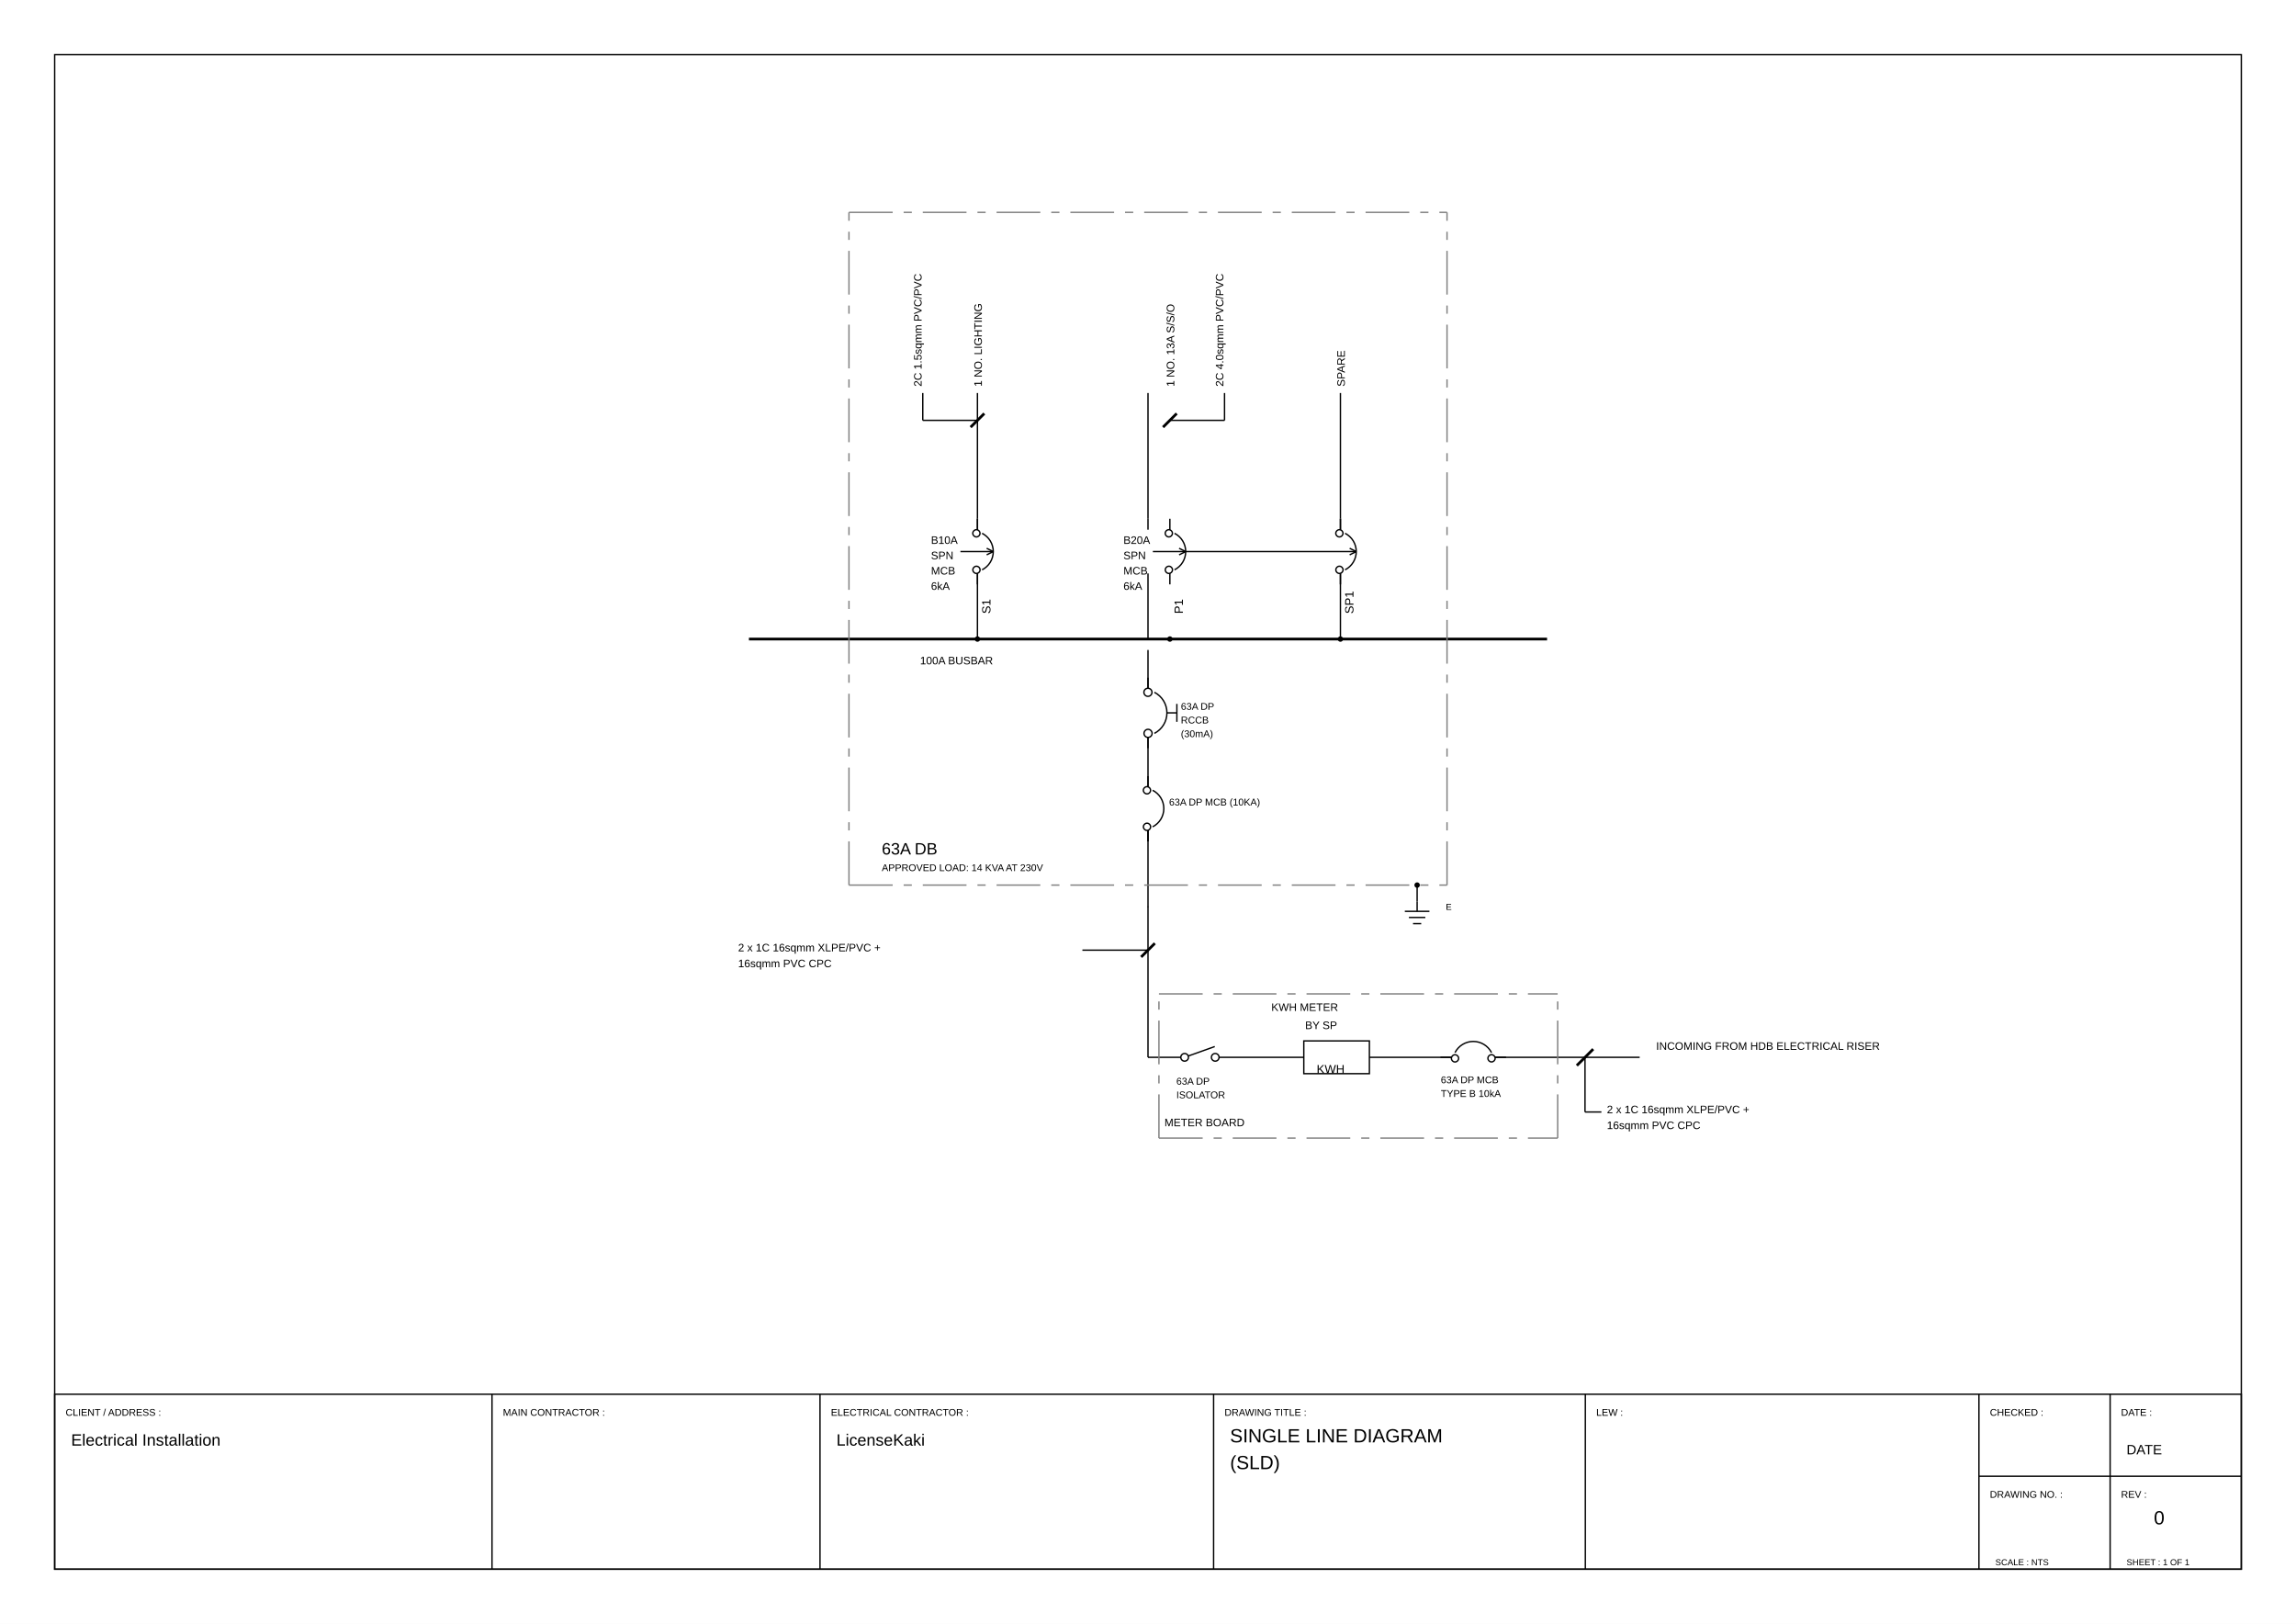
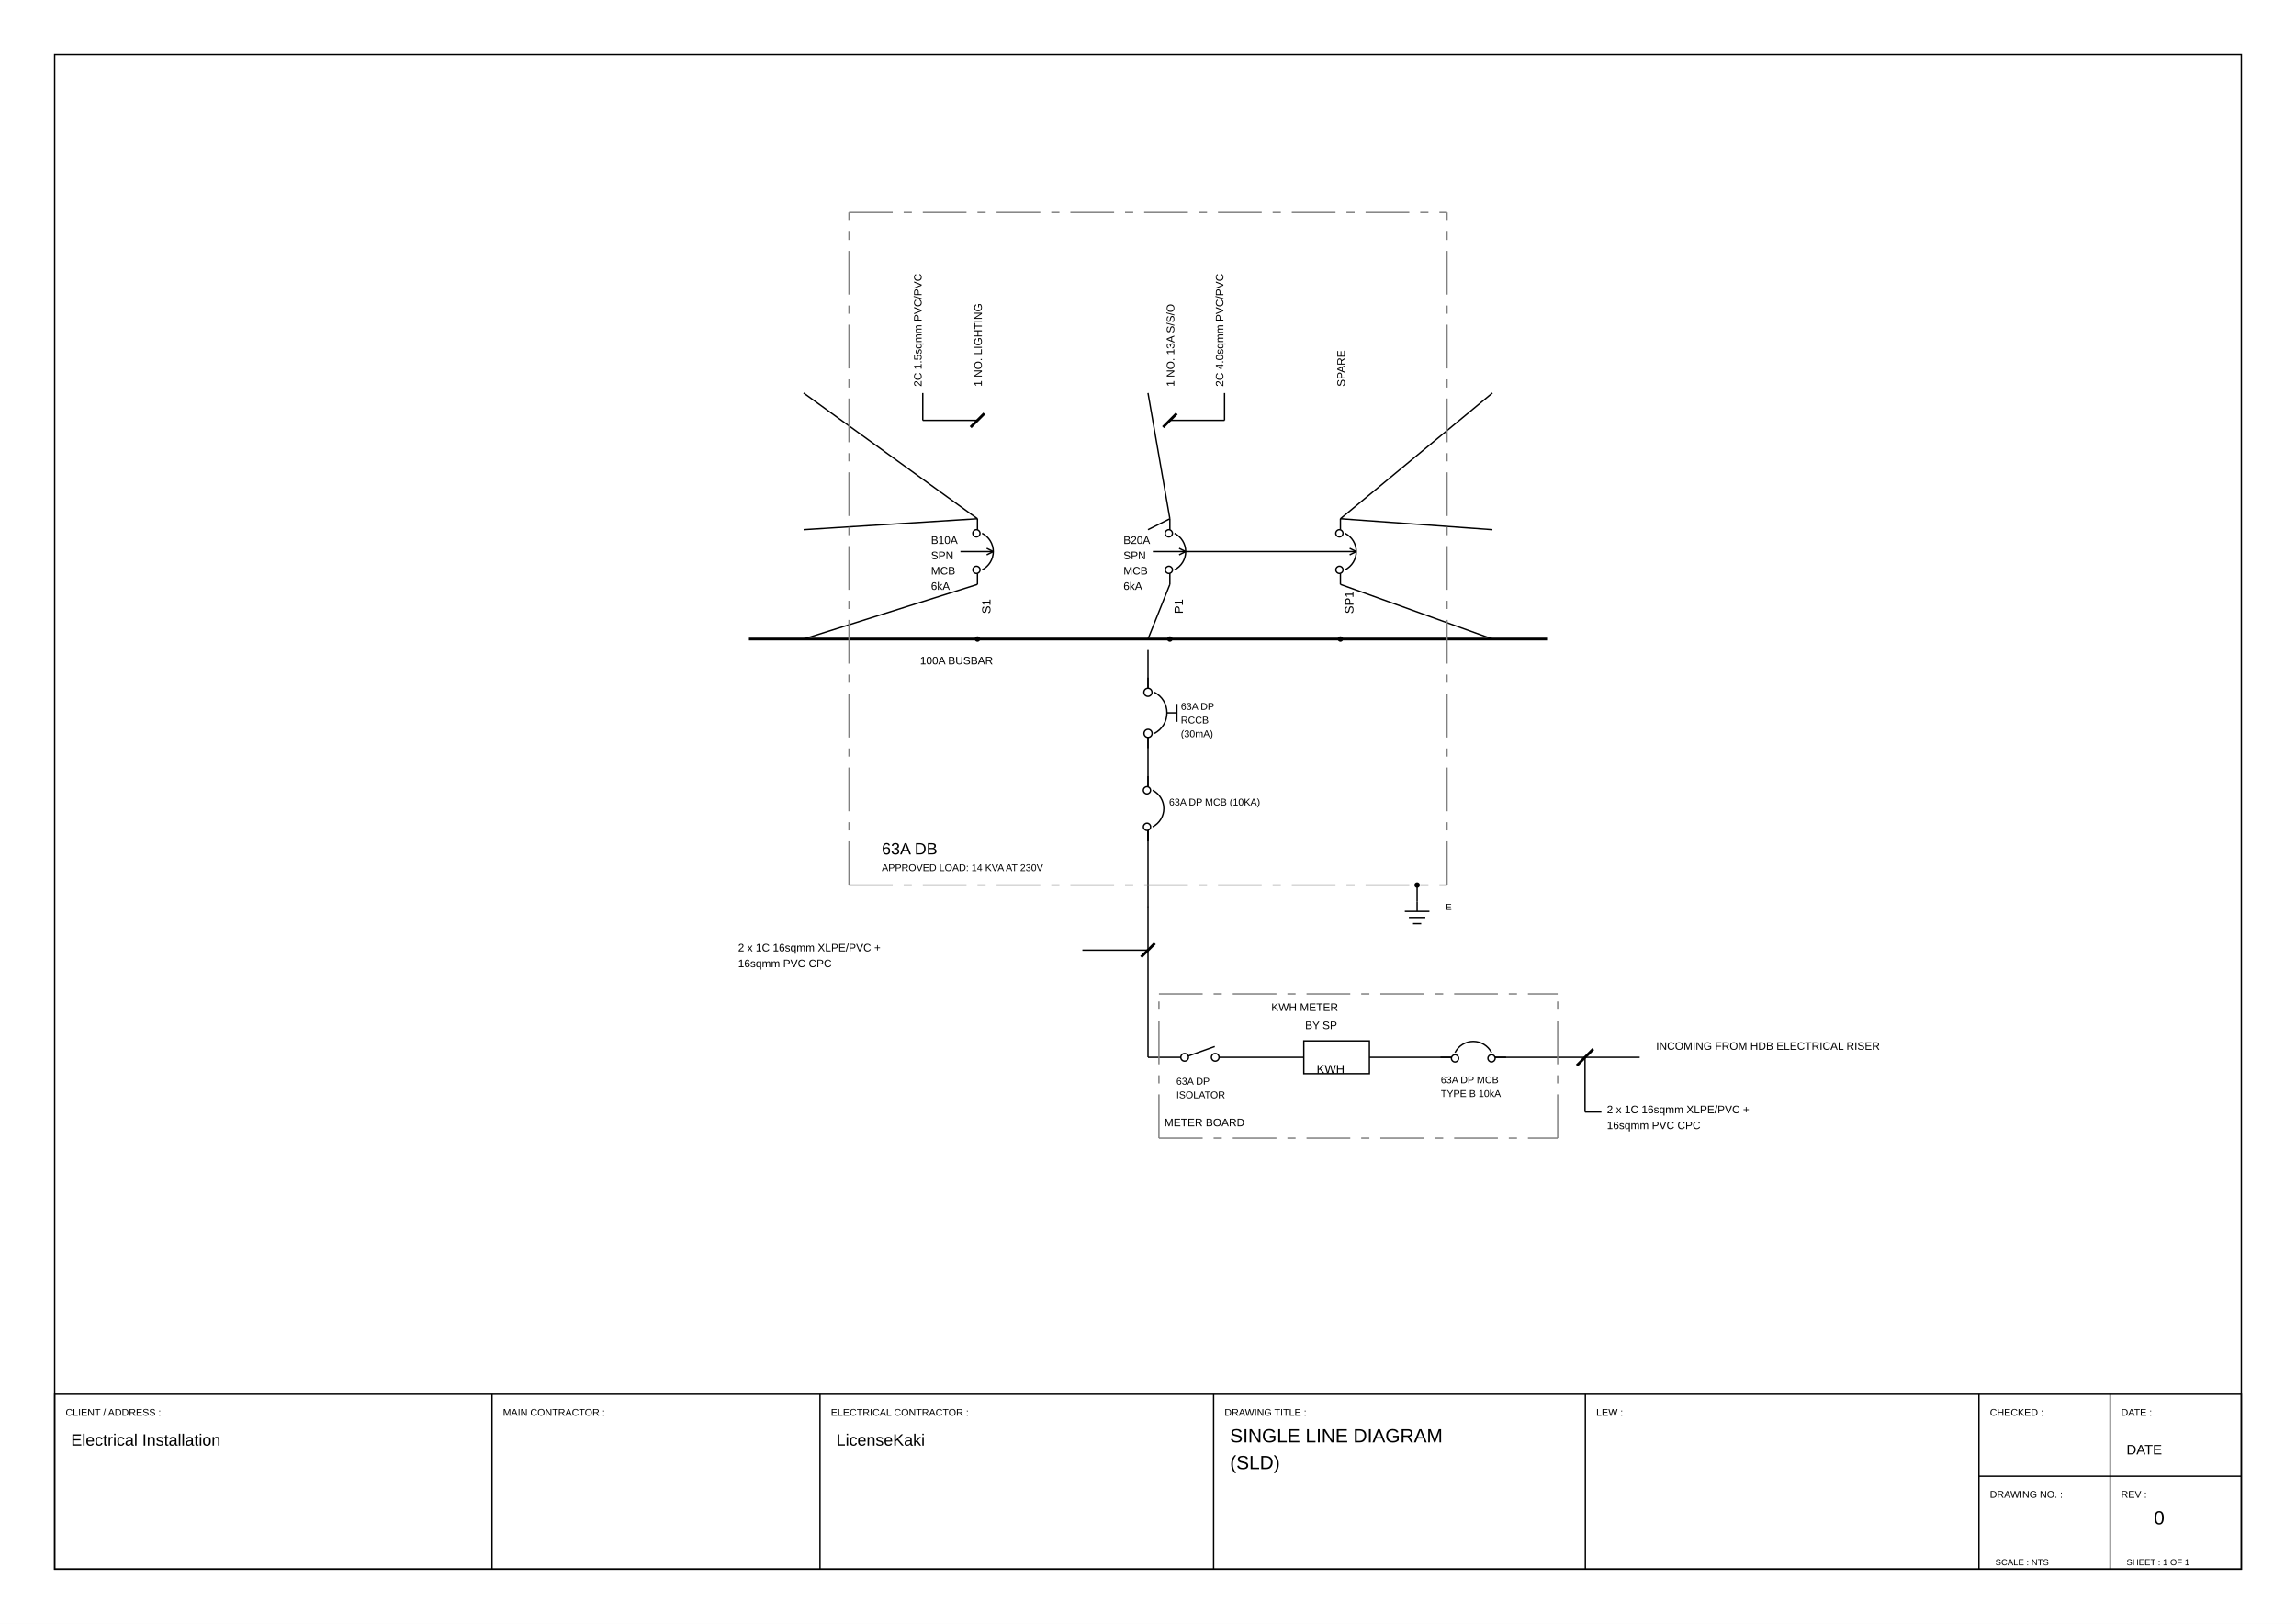
<svg xmlns="http://www.w3.org/2000/svg" viewBox="0 0 420.0 297.0" width="420.0mm" height="297.0mm">
  <rect width="420.0" height="297.0" fill="white" />
  <polygon points="10.00,287.00 410.00,287.00 410.00,10.00 10.00,10.00" stroke="#000000" stroke-width="0.25" fill="none" />
  <polygon points="10.00,287.00 410.00,287.00 410.00,255.00 10.00,255.00" stroke="#000000" stroke-width="0.25" fill="none" />
  <line x1="90.00" y1="255.00" x2="90.00" y2="287.00" stroke="#000000" stroke-width="0.25" fill="none" />
  <line x1="150.00" y1="255.00" x2="150.00" y2="287.00" stroke="#000000" stroke-width="0.25" fill="none" />
  <line x1="222.00" y1="255.00" x2="222.00" y2="287.00" stroke="#000000" stroke-width="0.25" fill="none" />
  <line x1="290.00" y1="255.00" x2="290.00" y2="287.00" stroke="#000000" stroke-width="0.25" fill="none" />
  <line x1="362.00" y1="255.00" x2="362.00" y2="287.00" stroke="#000000" stroke-width="0.25" fill="none" />
  <line x1="362.00" y1="270.00" x2="410.00" y2="270.00" stroke="#000000" stroke-width="0.25" fill="none" />
  <line x1="386.00" y1="255.00" x2="386.00" y2="287.00" stroke="#000000" stroke-width="0.25" fill="none" />
  <text x="12.00" y="258.94" font-family="Arial, Helvetica, sans-serif" font-size="1.8" fill="#000000">CLIENT / ADDRESS :</text>
  <text x="92.00" y="258.94" font-family="Arial, Helvetica, sans-serif" font-size="1.8" fill="#000000">MAIN CONTRACTOR :</text>
  <text x="152.00" y="258.94" font-family="Arial, Helvetica, sans-serif" font-size="1.8" fill="#000000">ELECTRICAL CONTRACTOR :</text>
  <text x="224.00" y="258.94" font-family="Arial, Helvetica, sans-serif" font-size="1.8" fill="#000000">DRAWING TITLE :</text>
  <text x="292.00" y="258.94" font-family="Arial, Helvetica, sans-serif" font-size="1.8" fill="#000000">LEW :</text>
  <text x="364.00" y="258.94" font-family="Arial, Helvetica, sans-serif" font-size="1.8" fill="#000000">CHECKED :</text>
  <text x="388.00" y="258.94" font-family="Arial, Helvetica, sans-serif" font-size="1.8" fill="#000000">DATE :</text>
  <text x="364.00" y="273.94" font-family="Arial, Helvetica, sans-serif" font-size="1.8" fill="#000000">DRAWING NO. :</text>
  <text x="388.00" y="273.94" font-family="Arial, Helvetica, sans-serif" font-size="1.8" fill="#000000">REV :</text>
  <circle cx="222.30" cy="193.38" r="0.70" stroke="#000000" stroke-width="0.25" fill="none" />
  <circle cx="216.70" cy="193.38" r="0.70" stroke="#000000" stroke-width="0.25" fill="none" />
  <polyline points="217.36,193.14 222.21,191.41" stroke="#000000" stroke-width="0.25" fill="none" />
  <text x="215.18" y="198.37" font-family="Arial, Helvetica, sans-serif" font-size="1.8" fill="#000000">
    <tspan x="215.18">63A DP</tspan>
    <tspan x="215.18" dy="2.5">ISOLATOR</tspan>
  </text>
  <polygon points="238.50,190.38 250.50,190.38 250.50,196.37 238.50,196.37" stroke="#000000" stroke-width="0.25" fill="none" />
  <text x="240.84" y="196.30" font-family="Arial, Helvetica, sans-serif" font-size="2.2" fill="#000000">KWH</text>
  <text x="232.55" y="184.91" font-family="Arial, Helvetica, sans-serif" font-size="2.0" fill="#000000">KWH METER</text>
  <text x="238.74" y="188.21" font-family="Arial, Helvetica, sans-serif" font-size="2.0" fill="#000000">BY SP</text>
  <path d="M 272.84,192.52 A 3.75,3.75 0 0,0 266.16,192.52" stroke="#000000" stroke-width="0.25" fill="none" />
  <circle cx="266.16" cy="193.57" r="0.66" stroke="#000000" stroke-width="0.25" fill="none" />
  <circle cx="272.84" cy="193.56" r="0.66" stroke="#000000" stroke-width="0.25" fill="none" />
  <line x1="265.50" y1="193.38" x2="263.50" y2="193.38" stroke="#000000" stroke-width="0.25" fill="none" />
  <line x1="273.50" y1="193.38" x2="275.50" y2="193.38" stroke="#000000" stroke-width="0.25" fill="none" />
  <text x="263.56" y="198.12" font-family="Arial, Helvetica, sans-serif" font-size="1.8" fill="#000000">
    <tspan x="263.56">63A DP MCB</tspan>
    <tspan x="263.56" dy="2.5">TYPE B 10kA</tspan>
  </text>
  <text x="302.94" y="192.01" font-family="Arial, Helvetica, sans-serif" font-size="2.0" fill="#000000">INCOMING FROM HDB ELECTRICAL RISER</text>
  <text x="293.94" y="203.61" font-family="Arial, Helvetica, sans-serif" font-size="2.0" fill="#000000">
    <tspan x="293.94">2 x 1C 16sqmm XLPE/PVC +</tspan>
    <tspan x="293.94" dy="2.9">16sqmm PVC CPC</tspan>
  </text>
  <text x="213.00" y="205.99" font-family="Arial, Helvetica, sans-serif" font-size="2.0" fill="#000000">METER BOARD</text>
  <path d="M 210.85,151.22 A 3.75,3.75 0 0,0 210.85,144.54" stroke="#000000" stroke-width="0.25" fill="none" />
  <circle cx="209.81" cy="144.54" r="0.66" stroke="#000000" stroke-width="0.25" fill="none" />
  <circle cx="209.82" cy="151.22" r="0.66" stroke="#000000" stroke-width="0.25" fill="none" />
  <line x1="210.00" y1="151.88" x2="210.00" y2="153.88" stroke="#000000" stroke-width="0.25" fill="none" />
  <line x1="210.00" y1="143.88" x2="210.00" y2="141.88" stroke="#000000" stroke-width="0.25" fill="none" />
  <text x="213.85" y="147.32" font-family="Arial, Helvetica, sans-serif" font-size="1.8" fill="#000000">63A DP MCB (10KA)</text>
  <path d="M 211.17,134.13 A 4.22,4.22 0 0,0 211.17,126.62" stroke="#000000" stroke-width="0.25" fill="none" />
  <circle cx="209.99" cy="126.62" r="0.74" stroke="#000000" stroke-width="0.25" fill="none" />
  <circle cx="210.01" cy="134.13" r="0.74" stroke="#000000" stroke-width="0.25" fill="none" />
  <line x1="213.47" y1="130.38" x2="215.28" y2="130.38" stroke="#000000" stroke-width="0.25" fill="none" />
  <line x1="215.28" y1="132.02" x2="215.28" y2="128.74" stroke="#000000" stroke-width="0.25" fill="none" />
  <line x1="210.00" y1="134.88" x2="210.00" y2="136.88" stroke="#000000" stroke-width="0.25" fill="none" />
  <line x1="210.00" y1="125.88" x2="210.00" y2="123.88" stroke="#000000" stroke-width="0.25" fill="none" />
  <text x="216.01" y="129.82" font-family="Arial, Helvetica, sans-serif" font-size="1.8" fill="#000000">
    <tspan x="216.01">63A DP</tspan>
    <tspan x="216.01" dy="2.5">RCCB </tspan>
    <tspan x="216.01" dy="2.5">(30mA)</tspan>
  </text>
  <line x1="137.00" y1="116.88" x2="283.00" y2="116.88" stroke="#000000" stroke-width="0.50" fill="none" />
  <text x="168.30" y="121.51" font-family="Arial, Helvetica, sans-serif" font-size="2.0" fill="#000000">100A BUSBAR</text>
  <text x="180.30" y="113.14" font-family="Arial, Helvetica, sans-serif" font-size="2.2" fill="#000000" transform="rotate(-90.0,180.30,112.26)">S1</text>
  <path d="M 179.65,104.22 A 3.75,3.75 0 0,0 179.65,97.54" stroke="#000000" stroke-width="0.25" fill="none" />
  <circle cx="178.61" cy="97.54" r="0.66" stroke="#000000" stroke-width="0.25" fill="none" />
  <circle cx="178.62" cy="104.22" r="0.66" stroke="#000000" stroke-width="0.25" fill="none" />
  <line x1="178.80" y1="104.88" x2="178.80" y2="106.88" stroke="#000000" stroke-width="0.25" fill="none" />
  <line x1="178.80" y1="96.88" x2="178.80" y2="94.88" stroke="#000000" stroke-width="0.25" fill="none" />
  <line x1="175.69" y1="100.88" x2="181.69" y2="100.88" stroke="#000000" stroke-width="0.25" fill="none" />
  <line x1="181.69" y1="100.88" x2="180.49" y2="100.28" stroke="#000000" stroke-width="0.25" fill="none" />
  <line x1="181.69" y1="100.88" x2="180.49" y2="101.48" stroke="#000000" stroke-width="0.25" fill="none" />
  <text x="170.30" y="99.48" font-family="Arial, Helvetica, sans-serif" font-size="2.0" fill="#000000">
    <tspan x="170.30">B10A</tspan>
    <tspan x="170.30" dy="2.8">SPN</tspan>
    <tspan x="170.30" dy="2.8">MCB</tspan>
    <tspan x="170.30" dy="2.8">6kA</tspan>
  </text>
  <text x="178.80" y="71.51" font-family="Arial, Helvetica, sans-serif" font-size="2.0" fill="#000000" transform="rotate(-90.0,178.80,70.70)">1 NO. LIGHTING</text>
  <text x="215.50" y="113.14" font-family="Arial, Helvetica, sans-serif" font-size="2.2" fill="#000000" transform="rotate(-90.0,215.50,112.26)">P1</text>
  <path d="M 214.85,104.22 A 3.75,3.75 0 0,0 214.85,97.54" stroke="#000000" stroke-width="0.25" fill="none" />
  <circle cx="213.81" cy="97.54" r="0.66" stroke="#000000" stroke-width="0.25" fill="none" />
  <circle cx="213.82" cy="104.22" r="0.66" stroke="#000000" stroke-width="0.25" fill="none" />
  <line x1="214.00" y1="104.88" x2="214.00" y2="106.88" stroke="#000000" stroke-width="0.25" fill="none" />
  <line x1="214.00" y1="96.88" x2="214.00" y2="94.88" stroke="#000000" stroke-width="0.25" fill="none" />
  <line x1="210.89" y1="100.88" x2="216.89" y2="100.88" stroke="#000000" stroke-width="0.25" fill="none" />
  <line x1="216.89" y1="100.88" x2="215.69" y2="100.28" stroke="#000000" stroke-width="0.25" fill="none" />
  <line x1="216.89" y1="100.88" x2="215.69" y2="101.48" stroke="#000000" stroke-width="0.25" fill="none" />
  <text x="205.50" y="99.48" font-family="Arial, Helvetica, sans-serif" font-size="2.0" fill="#000000">
    <tspan x="205.50">B20A</tspan>
    <tspan x="205.50" dy="2.8">SPN</tspan>
    <tspan x="205.50" dy="2.8">MCB</tspan>
    <tspan x="205.50" dy="2.8">6kA</tspan>
  </text>
  <text x="214.00" y="71.51" font-family="Arial, Helvetica, sans-serif" font-size="2.0" fill="#000000" transform="rotate(-90.0,214.00,70.70)">1 NO. 13A S/S/O</text>
  <text x="246.70" y="113.14" font-family="Arial, Helvetica, sans-serif" font-size="2.2" fill="#000000" transform="rotate(-90.0,246.70,112.26)">SP1</text>
  <path d="M 246.05,104.22 A 3.75,3.75 0 0,0 246.05,97.54" stroke="#000000" stroke-width="0.25" fill="none" />
  <circle cx="245.01" cy="97.54" r="0.66" stroke="#000000" stroke-width="0.25" fill="none" />
  <circle cx="245.02" cy="104.22" r="0.66" stroke="#000000" stroke-width="0.25" fill="none" />
  <line x1="245.20" y1="104.88" x2="245.20" y2="106.88" stroke="#000000" stroke-width="0.25" fill="none" />
  <line x1="245.20" y1="96.88" x2="245.20" y2="94.88" stroke="#000000" stroke-width="0.25" fill="none" />
  <line x1="216.89" y1="100.88" x2="248.09" y2="100.88" stroke="#000000" stroke-width="0.25" fill="none" />
  <line x1="248.09" y1="100.88" x2="246.89" y2="100.28" stroke="#000000" stroke-width="0.25" fill="none" />
  <line x1="248.09" y1="100.88" x2="246.89" y2="101.48" stroke="#000000" stroke-width="0.25" fill="none" />
  <text x="245.20" y="71.51" font-family="Arial, Helvetica, sans-serif" font-size="2.0" fill="#000000" transform="rotate(-90.0,245.20,70.70)">SPARE</text>
  <text x="167.78" y="71.51" font-family="Arial, Helvetica, sans-serif" font-size="2.0" fill="#000000" transform="rotate(-90.0,167.78,70.70)">2C 1.5sqmm PVC/PVC</text>
  <text x="222.98" y="71.51" font-family="Arial, Helvetica, sans-serif" font-size="2.0" fill="#000000" transform="rotate(-90.0,222.98,70.70)">2C 4.0sqmm PVC/PVC</text>
  <text x="161.30" y="156.28" font-family="Arial, Helvetica, sans-serif" font-size="3.0" fill="#000000">63A DB</text>
  <text x="161.30" y="159.32" font-family="Arial, Helvetica, sans-serif" font-size="1.8" fill="#000000">APPROVED LOAD: 14 KVA AT 230V</text>
  <line x1="259.23" y1="164.88" x2="259.23" y2="166.68" stroke="#000000" stroke-width="0.25" fill="none" />
  <line x1="256.98" y1="166.68" x2="261.48" y2="166.68" stroke="#000000" stroke-width="0.25" fill="none" />
  <line x1="257.73" y1="167.80" x2="260.73" y2="167.80" stroke="#000000" stroke-width="0.25" fill="none" />
  <line x1="258.48" y1="168.93" x2="259.98" y2="168.93" stroke="#000000" stroke-width="0.25" fill="none" />
  <text x="264.48" y="166.41" font-family="Arial, Helvetica, sans-serif" font-size="1.6" fill="#000000">E</text>
  <text x="135.02" y="174.01" font-family="Arial, Helvetica, sans-serif" font-size="2.0" fill="#000000">
    <tspan x="135.02">2 x 1C 16sqmm XLPE/PVC +</tspan>
    <tspan x="135.02" dy="2.9">16sqmm PVC CPC</tspan>
  </text>
  <line x1="210.00" y1="193.38" x2="216.00" y2="193.38" stroke="#000000" stroke-width="0.25" fill="none" />
  <line x1="223.00" y1="193.38" x2="238.50" y2="193.38" stroke="#000000" stroke-width="0.25" fill="none" />
  <line x1="250.50" y1="193.38" x2="265.50" y2="193.38" stroke="#000000" stroke-width="0.25" fill="none" />
  <line x1="273.50" y1="193.38" x2="299.94" y2="193.38" stroke="#000000" stroke-width="0.25" fill="none" />
+   <line x1="288.44" y1="194.88" x2="291.44" y2="191.88" stroke="#000000" stroke-width="0.50" fill="none" />
  <line x1="289.94" y1="193.38" x2="289.94" y2="203.38" stroke="#000000" stroke-width="0.25" fill="none" />
+   <line x1="289.94" y1="203.38" x2="292.94" y2="203.38" stroke="#000000" stroke-width="0.25" fill="none" />
  <line x1="210.00" y1="193.38" x2="210.00" y2="165.78" stroke="#000000" stroke-width="0.25" fill="none" />
+   <line x1="208.75" y1="175.03" x2="211.25" y2="172.53" stroke="#000000" stroke-width="0.50" fill="none" />
+   <line x1="210.00" y1="173.78" x2="198.00" y2="173.78" stroke="#000000" stroke-width="0.25" fill="none" />
  <line x1="210.00" y1="165.88" x2="210.00" y2="151.88" stroke="#000000" stroke-width="0.25" fill="none" />
  <line x1="210.00" y1="153.88" x2="210.00" y2="151.88" stroke="#000000" stroke-width="0.25" fill="none" />
  <line x1="210.00" y1="143.88" x2="210.00" y2="141.88" stroke="#000000" stroke-width="0.25" fill="none" />
  <line x1="210.00" y1="141.88" x2="210.00" y2="136.88" stroke="#000000" stroke-width="0.25" fill="none" />
  <line x1="210.00" y1="136.88" x2="210.00" y2="134.88" stroke="#000000" stroke-width="0.25" fill="none" />
  <line x1="210.00" y1="125.88" x2="210.00" y2="123.88" stroke="#000000" stroke-width="0.25" fill="none" />
  <line x1="210.00" y1="123.88" x2="210.00" y2="118.88" stroke="#000000" stroke-width="0.25" fill="none" />
-   <line x1="178.80" y1="116.88" x2="178.80" y2="104.88" stroke="#000000" stroke-width="0.25" fill="none" />
-   <line x1="178.80" y1="96.88" x2="178.80" y2="94.88" stroke="#000000" stroke-width="0.25" fill="none" />
-   <line x1="178.80" y1="94.88" x2="178.80" y2="71.88" stroke="#000000" stroke-width="0.25" fill="none" />
-   <line x1="210.00" y1="116.88" x2="210.00" y2="104.88" stroke="#000000" stroke-width="0.25" fill="none" />
-   <line x1="210.00" y1="96.88" x2="210.00" y2="94.88" stroke="#000000" stroke-width="0.25" fill="none" />
-   <line x1="210.00" y1="94.88" x2="210.00" y2="71.88" stroke="#000000" stroke-width="0.25" fill="none" />
-   <line x1="245.20" y1="116.88" x2="245.20" y2="104.88" stroke="#000000" stroke-width="0.25" fill="none" />
-   <line x1="245.20" y1="96.88" x2="245.20" y2="94.88" stroke="#000000" stroke-width="0.25" fill="none" />
-   <line x1="245.20" y1="94.88" x2="245.20" y2="71.88" stroke="#000000" stroke-width="0.25" fill="none" />
+   <line x1="147.00" y1="116.88" x2="178.80" y2="106.88" stroke="#000000" stroke-width="0.25" fill="none" />
+   <line x1="147.00" y1="96.88" x2="178.80" y2="94.88" stroke="#000000" stroke-width="0.25" fill="none" />
+   <line x1="178.80" y1="94.88" x2="147.00" y2="71.88" stroke="#000000" stroke-width="0.25" fill="none" />
+   <line x1="210.00" y1="116.88" x2="214.00" y2="106.88" stroke="#000000" stroke-width="0.25" fill="none" />
+   <line x1="210.00" y1="96.88" x2="214.00" y2="94.88" stroke="#000000" stroke-width="0.25" fill="none" />
+   <line x1="214.00" y1="94.88" x2="210.00" y2="71.88" stroke="#000000" stroke-width="0.25" fill="none" />
+   <line x1="273.00" y1="116.88" x2="245.20" y2="106.88" stroke="#000000" stroke-width="0.25" fill="none" />
+   <line x1="273.00" y1="96.88" x2="245.20" y2="94.88" stroke="#000000" stroke-width="0.25" fill="none" />
+   <line x1="245.20" y1="94.88" x2="273.00" y2="71.88" stroke="#000000" stroke-width="0.25" fill="none" />
+   <line x1="168.80" y1="76.88" x2="178.80" y2="76.88" stroke="#000000" stroke-width="0.25" fill="none" />
+   <line x1="177.55" y1="78.13" x2="180.05" y2="75.63" stroke="#000000" stroke-width="0.50" fill="none" />
  <line x1="168.80" y1="76.88" x2="168.80" y2="71.88" stroke="#000000" stroke-width="0.25" fill="none" />
+   <line x1="214.00" y1="76.88" x2="224.00" y2="76.88" stroke="#000000" stroke-width="0.25" fill="none" />
+   <line x1="212.75" y1="78.13" x2="215.25" y2="75.63" stroke="#000000" stroke-width="0.50" fill="none" />
  <line x1="224.00" y1="76.88" x2="224.00" y2="71.88" stroke="#000000" stroke-width="0.25" fill="none" />
  <line x1="259.23" y1="161.88" x2="259.23" y2="164.88" stroke="#000000" stroke-width="0.25" fill="none" />
-   <line x1="288.44" y1="194.88" x2="291.44" y2="191.88" stroke="#000000" stroke-width="0.50" fill="none" />
-   <line x1="208.75" y1="175.03" x2="211.25" y2="172.53" stroke="#000000" stroke-width="0.50" fill="none" />
-   <line x1="177.55" y1="78.13" x2="180.05" y2="75.63" stroke="#000000" stroke-width="0.50" fill="none" />
-   <line x1="212.75" y1="78.13" x2="215.25" y2="75.63" stroke="#000000" stroke-width="0.50" fill="none" />
-   <line x1="289.94" y1="203.38" x2="292.94" y2="203.38" stroke="#000000" stroke-width="0.25" fill="none" />
-   <line x1="210.00" y1="173.78" x2="198.00" y2="173.78" stroke="#000000" stroke-width="0.25" fill="none" />
-   <line x1="168.80" y1="76.88" x2="178.80" y2="76.88" stroke="#000000" stroke-width="0.25" fill="none" />
-   <line x1="214.00" y1="76.88" x2="224.00" y2="76.88" stroke="#000000" stroke-width="0.25" fill="none" />
  <line x1="212.00" y1="208.16" x2="220.00" y2="208.16" stroke="#808080" stroke-width="0.25" fill="none" />
  <line x1="222.00" y1="208.16" x2="223.50" y2="208.16" stroke="#808080" stroke-width="0.25" fill="none" />
  <line x1="225.50" y1="208.16" x2="233.50" y2="208.16" stroke="#808080" stroke-width="0.25" fill="none" />
  <line x1="235.50" y1="208.16" x2="237.00" y2="208.16" stroke="#808080" stroke-width="0.25" fill="none" />
  <line x1="239.00" y1="208.16" x2="247.00" y2="208.16" stroke="#808080" stroke-width="0.25" fill="none" />
  <line x1="249.00" y1="208.16" x2="250.50" y2="208.16" stroke="#808080" stroke-width="0.25" fill="none" />
  <line x1="252.50" y1="208.16" x2="260.50" y2="208.16" stroke="#808080" stroke-width="0.25" fill="none" />
  <line x1="262.50" y1="208.16" x2="264.00" y2="208.16" stroke="#808080" stroke-width="0.25" fill="none" />
  <line x1="266.00" y1="208.16" x2="274.00" y2="208.16" stroke="#808080" stroke-width="0.25" fill="none" />
  <line x1="276.00" y1="208.16" x2="277.50" y2="208.16" stroke="#808080" stroke-width="0.25" fill="none" />
  <line x1="279.50" y1="208.16" x2="284.94" y2="208.16" stroke="#808080" stroke-width="0.25" fill="none" />
  <line x1="212.00" y1="181.78" x2="220.00" y2="181.78" stroke="#808080" stroke-width="0.25" fill="none" />
  <line x1="222.00" y1="181.78" x2="223.50" y2="181.78" stroke="#808080" stroke-width="0.25" fill="none" />
  <line x1="225.50" y1="181.78" x2="233.50" y2="181.78" stroke="#808080" stroke-width="0.25" fill="none" />
  <line x1="235.50" y1="181.78" x2="237.00" y2="181.78" stroke="#808080" stroke-width="0.25" fill="none" />
  <line x1="239.00" y1="181.78" x2="247.00" y2="181.78" stroke="#808080" stroke-width="0.25" fill="none" />
  <line x1="249.00" y1="181.78" x2="250.50" y2="181.78" stroke="#808080" stroke-width="0.25" fill="none" />
  <line x1="252.50" y1="181.78" x2="260.50" y2="181.78" stroke="#808080" stroke-width="0.25" fill="none" />
  <line x1="262.50" y1="181.78" x2="264.00" y2="181.78" stroke="#808080" stroke-width="0.25" fill="none" />
  <line x1="266.00" y1="181.78" x2="274.00" y2="181.78" stroke="#808080" stroke-width="0.25" fill="none" />
  <line x1="276.00" y1="181.78" x2="277.50" y2="181.78" stroke="#808080" stroke-width="0.25" fill="none" />
  <line x1="279.50" y1="181.78" x2="284.94" y2="181.78" stroke="#808080" stroke-width="0.25" fill="none" />
  <line x1="212.00" y1="208.16" x2="212.00" y2="200.16" stroke="#808080" stroke-width="0.25" fill="none" />
  <line x1="212.00" y1="198.16" x2="212.00" y2="196.66" stroke="#808080" stroke-width="0.25" fill="none" />
  <line x1="212.00" y1="194.66" x2="212.00" y2="186.66" stroke="#808080" stroke-width="0.25" fill="none" />
  <line x1="212.00" y1="184.66" x2="212.00" y2="183.16" stroke="#808080" stroke-width="0.25" fill="none" />
  <line x1="284.94" y1="208.16" x2="284.94" y2="200.16" stroke="#808080" stroke-width="0.25" fill="none" />
  <line x1="284.94" y1="198.16" x2="284.94" y2="196.66" stroke="#808080" stroke-width="0.25" fill="none" />
  <line x1="284.94" y1="194.66" x2="284.94" y2="186.66" stroke="#808080" stroke-width="0.25" fill="none" />
  <line x1="284.94" y1="184.66" x2="284.94" y2="183.16" stroke="#808080" stroke-width="0.25" fill="none" />
  <line x1="155.30" y1="161.88" x2="163.30" y2="161.88" stroke="#808080" stroke-width="0.25" fill="none" />
  <line x1="165.30" y1="161.88" x2="166.80" y2="161.88" stroke="#808080" stroke-width="0.25" fill="none" />
  <line x1="168.80" y1="161.88" x2="176.80" y2="161.88" stroke="#808080" stroke-width="0.25" fill="none" />
  <line x1="178.80" y1="161.88" x2="180.30" y2="161.88" stroke="#808080" stroke-width="0.25" fill="none" />
  <line x1="182.30" y1="161.88" x2="190.30" y2="161.88" stroke="#808080" stroke-width="0.25" fill="none" />
  <line x1="192.30" y1="161.88" x2="193.80" y2="161.88" stroke="#808080" stroke-width="0.25" fill="none" />
  <line x1="195.80" y1="161.88" x2="203.80" y2="161.88" stroke="#808080" stroke-width="0.25" fill="none" />
  <line x1="205.80" y1="161.88" x2="207.30" y2="161.88" stroke="#808080" stroke-width="0.25" fill="none" />
  <line x1="209.30" y1="161.88" x2="217.30" y2="161.88" stroke="#808080" stroke-width="0.25" fill="none" />
  <line x1="219.30" y1="161.88" x2="220.80" y2="161.88" stroke="#808080" stroke-width="0.25" fill="none" />
  <line x1="222.80" y1="161.88" x2="230.80" y2="161.88" stroke="#808080" stroke-width="0.25" fill="none" />
  <line x1="232.80" y1="161.88" x2="234.30" y2="161.88" stroke="#808080" stroke-width="0.25" fill="none" />
  <line x1="236.30" y1="161.88" x2="244.30" y2="161.88" stroke="#808080" stroke-width="0.25" fill="none" />
  <line x1="246.30" y1="161.88" x2="247.80" y2="161.88" stroke="#808080" stroke-width="0.25" fill="none" />
  <line x1="249.80" y1="161.88" x2="257.80" y2="161.88" stroke="#808080" stroke-width="0.25" fill="none" />
  <line x1="259.80" y1="161.88" x2="261.30" y2="161.88" stroke="#808080" stroke-width="0.25" fill="none" />
  <line x1="263.30" y1="161.88" x2="264.70" y2="161.88" stroke="#808080" stroke-width="0.25" fill="none" />
  <line x1="155.30" y1="38.84" x2="163.30" y2="38.84" stroke="#808080" stroke-width="0.25" fill="none" />
  <line x1="165.30" y1="38.84" x2="166.80" y2="38.84" stroke="#808080" stroke-width="0.25" fill="none" />
  <line x1="168.80" y1="38.84" x2="176.80" y2="38.84" stroke="#808080" stroke-width="0.25" fill="none" />
  <line x1="178.80" y1="38.84" x2="180.30" y2="38.84" stroke="#808080" stroke-width="0.25" fill="none" />
  <line x1="182.30" y1="38.84" x2="190.30" y2="38.84" stroke="#808080" stroke-width="0.25" fill="none" />
  <line x1="192.30" y1="38.84" x2="193.80" y2="38.84" stroke="#808080" stroke-width="0.25" fill="none" />
  <line x1="195.80" y1="38.84" x2="203.80" y2="38.84" stroke="#808080" stroke-width="0.25" fill="none" />
  <line x1="205.80" y1="38.84" x2="207.30" y2="38.84" stroke="#808080" stroke-width="0.25" fill="none" />
  <line x1="209.30" y1="38.84" x2="217.30" y2="38.84" stroke="#808080" stroke-width="0.25" fill="none" />
  <line x1="219.30" y1="38.84" x2="220.80" y2="38.84" stroke="#808080" stroke-width="0.25" fill="none" />
  <line x1="222.80" y1="38.84" x2="230.80" y2="38.84" stroke="#808080" stroke-width="0.25" fill="none" />
  <line x1="232.80" y1="38.84" x2="234.30" y2="38.84" stroke="#808080" stroke-width="0.25" fill="none" />
  <line x1="236.30" y1="38.84" x2="244.30" y2="38.84" stroke="#808080" stroke-width="0.25" fill="none" />
  <line x1="246.30" y1="38.84" x2="247.80" y2="38.84" stroke="#808080" stroke-width="0.25" fill="none" />
  <line x1="249.80" y1="38.84" x2="257.80" y2="38.84" stroke="#808080" stroke-width="0.25" fill="none" />
  <line x1="259.80" y1="38.84" x2="261.30" y2="38.84" stroke="#808080" stroke-width="0.25" fill="none" />
  <line x1="263.30" y1="38.84" x2="264.70" y2="38.84" stroke="#808080" stroke-width="0.25" fill="none" />
  <line x1="155.30" y1="161.88" x2="155.30" y2="153.88" stroke="#808080" stroke-width="0.25" fill="none" />
  <line x1="155.30" y1="151.88" x2="155.30" y2="150.38" stroke="#808080" stroke-width="0.25" fill="none" />
  <line x1="155.30" y1="148.38" x2="155.30" y2="140.38" stroke="#808080" stroke-width="0.25" fill="none" />
  <line x1="155.30" y1="138.38" x2="155.30" y2="136.88" stroke="#808080" stroke-width="0.25" fill="none" />
  <line x1="155.30" y1="134.88" x2="155.30" y2="126.88" stroke="#808080" stroke-width="0.25" fill="none" />
  <line x1="155.30" y1="124.88" x2="155.30" y2="123.38" stroke="#808080" stroke-width="0.25" fill="none" />
  <line x1="155.30" y1="121.38" x2="155.30" y2="113.38" stroke="#808080" stroke-width="0.25" fill="none" />
  <line x1="155.30" y1="111.38" x2="155.30" y2="109.88" stroke="#808080" stroke-width="0.25" fill="none" />
  <line x1="155.30" y1="107.88" x2="155.30" y2="99.88" stroke="#808080" stroke-width="0.25" fill="none" />
  <line x1="155.30" y1="97.88" x2="155.30" y2="96.38" stroke="#808080" stroke-width="0.25" fill="none" />
  <line x1="155.30" y1="94.38" x2="155.30" y2="86.38" stroke="#808080" stroke-width="0.25" fill="none" />
  <line x1="155.30" y1="84.38" x2="155.30" y2="82.88" stroke="#808080" stroke-width="0.25" fill="none" />
  <line x1="155.30" y1="80.88" x2="155.30" y2="72.88" stroke="#808080" stroke-width="0.25" fill="none" />
  <line x1="155.30" y1="70.88" x2="155.30" y2="69.38" stroke="#808080" stroke-width="0.25" fill="none" />
  <line x1="155.30" y1="67.38" x2="155.30" y2="59.38" stroke="#808080" stroke-width="0.25" fill="none" />
  <line x1="155.30" y1="57.38" x2="155.30" y2="55.88" stroke="#808080" stroke-width="0.25" fill="none" />
  <line x1="155.30" y1="53.88" x2="155.30" y2="45.88" stroke="#808080" stroke-width="0.25" fill="none" />
  <line x1="155.30" y1="43.88" x2="155.30" y2="42.38" stroke="#808080" stroke-width="0.25" fill="none" />
  <line x1="155.30" y1="40.38" x2="155.30" y2="38.84" stroke="#808080" stroke-width="0.25" fill="none" />
  <line x1="264.70" y1="161.88" x2="264.70" y2="153.88" stroke="#808080" stroke-width="0.25" fill="none" />
  <line x1="264.70" y1="151.88" x2="264.70" y2="150.38" stroke="#808080" stroke-width="0.25" fill="none" />
  <line x1="264.70" y1="148.38" x2="264.70" y2="140.38" stroke="#808080" stroke-width="0.25" fill="none" />
  <line x1="264.70" y1="138.38" x2="264.70" y2="136.88" stroke="#808080" stroke-width="0.25" fill="none" />
  <line x1="264.70" y1="134.88" x2="264.70" y2="126.88" stroke="#808080" stroke-width="0.25" fill="none" />
  <line x1="264.70" y1="124.88" x2="264.70" y2="123.38" stroke="#808080" stroke-width="0.25" fill="none" />
  <line x1="264.70" y1="121.38" x2="264.70" y2="113.38" stroke="#808080" stroke-width="0.25" fill="none" />
  <line x1="264.70" y1="111.38" x2="264.70" y2="109.88" stroke="#808080" stroke-width="0.25" fill="none" />
  <line x1="264.70" y1="107.88" x2="264.70" y2="99.88" stroke="#808080" stroke-width="0.25" fill="none" />
  <line x1="264.70" y1="97.88" x2="264.70" y2="96.38" stroke="#808080" stroke-width="0.25" fill="none" />
  <line x1="264.70" y1="94.38" x2="264.70" y2="86.38" stroke="#808080" stroke-width="0.25" fill="none" />
  <line x1="264.70" y1="84.38" x2="264.70" y2="82.88" stroke="#808080" stroke-width="0.25" fill="none" />
  <line x1="264.70" y1="80.88" x2="264.70" y2="72.88" stroke="#808080" stroke-width="0.25" fill="none" />
  <line x1="264.70" y1="70.88" x2="264.70" y2="69.38" stroke="#808080" stroke-width="0.25" fill="none" />
  <line x1="264.70" y1="67.38" x2="264.70" y2="59.38" stroke="#808080" stroke-width="0.25" fill="none" />
  <line x1="264.70" y1="57.38" x2="264.70" y2="55.88" stroke="#808080" stroke-width="0.25" fill="none" />
  <line x1="264.70" y1="53.88" x2="264.70" y2="45.88" stroke="#808080" stroke-width="0.25" fill="none" />
  <line x1="264.70" y1="43.88" x2="264.70" y2="42.38" stroke="#808080" stroke-width="0.25" fill="none" />
  <line x1="264.70" y1="40.38" x2="264.70" y2="38.84" stroke="#808080" stroke-width="0.25" fill="none" />
  <circle cx="178.80" cy="116.88" r="0.50" fill="rgb(0,0,0)" stroke="none" />
  <circle cx="214.00" cy="116.88" r="0.50" fill="rgb(0,0,0)" stroke="none" />
  <circle cx="245.20" cy="116.88" r="0.50" fill="rgb(0,0,0)" stroke="none" />
  <circle cx="259.23" cy="161.88" r="0.50" fill="rgb(0,0,0)" stroke="none" />
  <text x="13.00" y="264.40" font-family="Arial, Helvetica, sans-serif" font-size="3.0" fill="#000000">Electrical Installation</text>
  <text x="153.00" y="264.40" font-family="Arial, Helvetica, sans-serif" font-size="3.0" fill="#000000">LicenseKaki</text>
  <text x="225.00" y="263.80" font-family="Arial, Helvetica, sans-serif" font-size="3.5" fill="#000000">
    <tspan x="225.00">SINGLE LINE DIAGRAM</tspan>
    <tspan x="225.00" dy="4.9">(SLD)</tspan>
  </text>
  <text x="389.00" y="266.00" font-family="Arial, Helvetica, sans-serif" font-size="2.5" fill="#000000">DATE</text>
  <text x="365.00" y="278.00" font-family="Arial, Helvetica, sans-serif" font-size="2.5" fill="#000000" />
  <text x="394.00" y="278.80" font-family="Arial, Helvetica, sans-serif" font-size="3.5" fill="#000000">0</text>
  <text x="365.00" y="286.28" font-family="Arial, Helvetica, sans-serif" font-size="1.6" fill="#000000">SCALE : NTS</text>
  <text x="389.00" y="286.28" font-family="Arial, Helvetica, sans-serif" font-size="1.6" fill="#000000">SHEET : 1 OF 1</text>
</svg>
